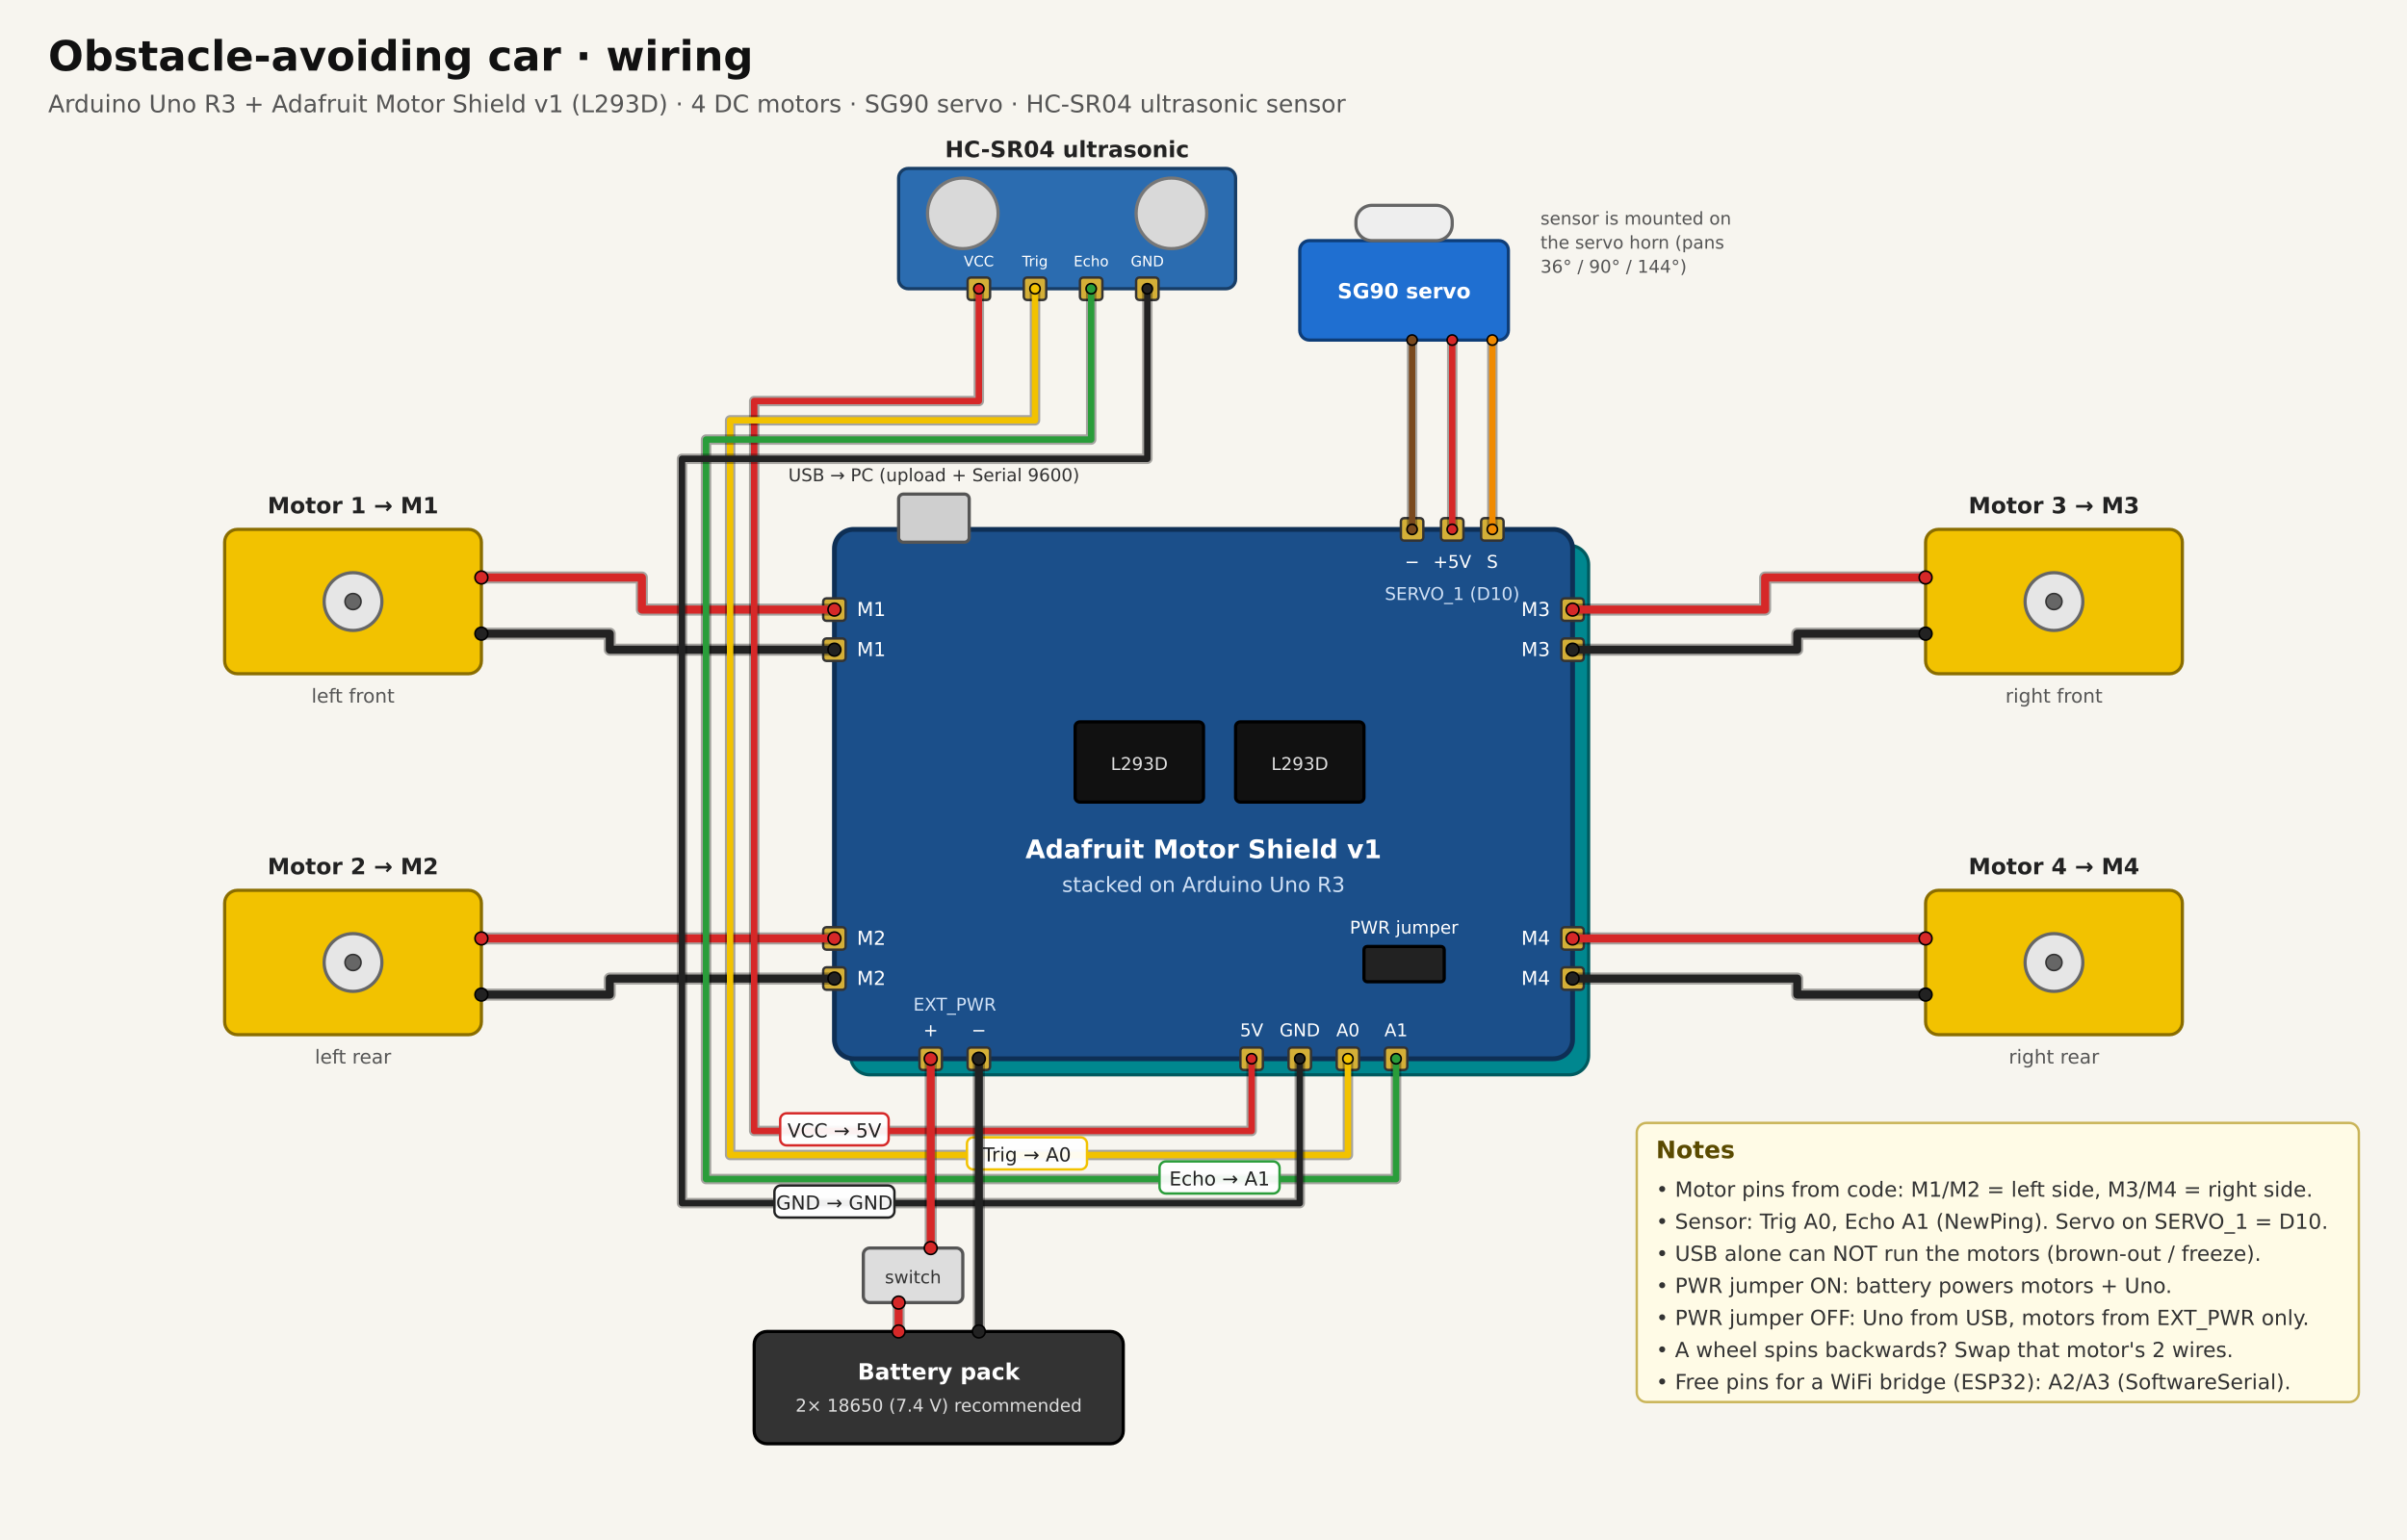
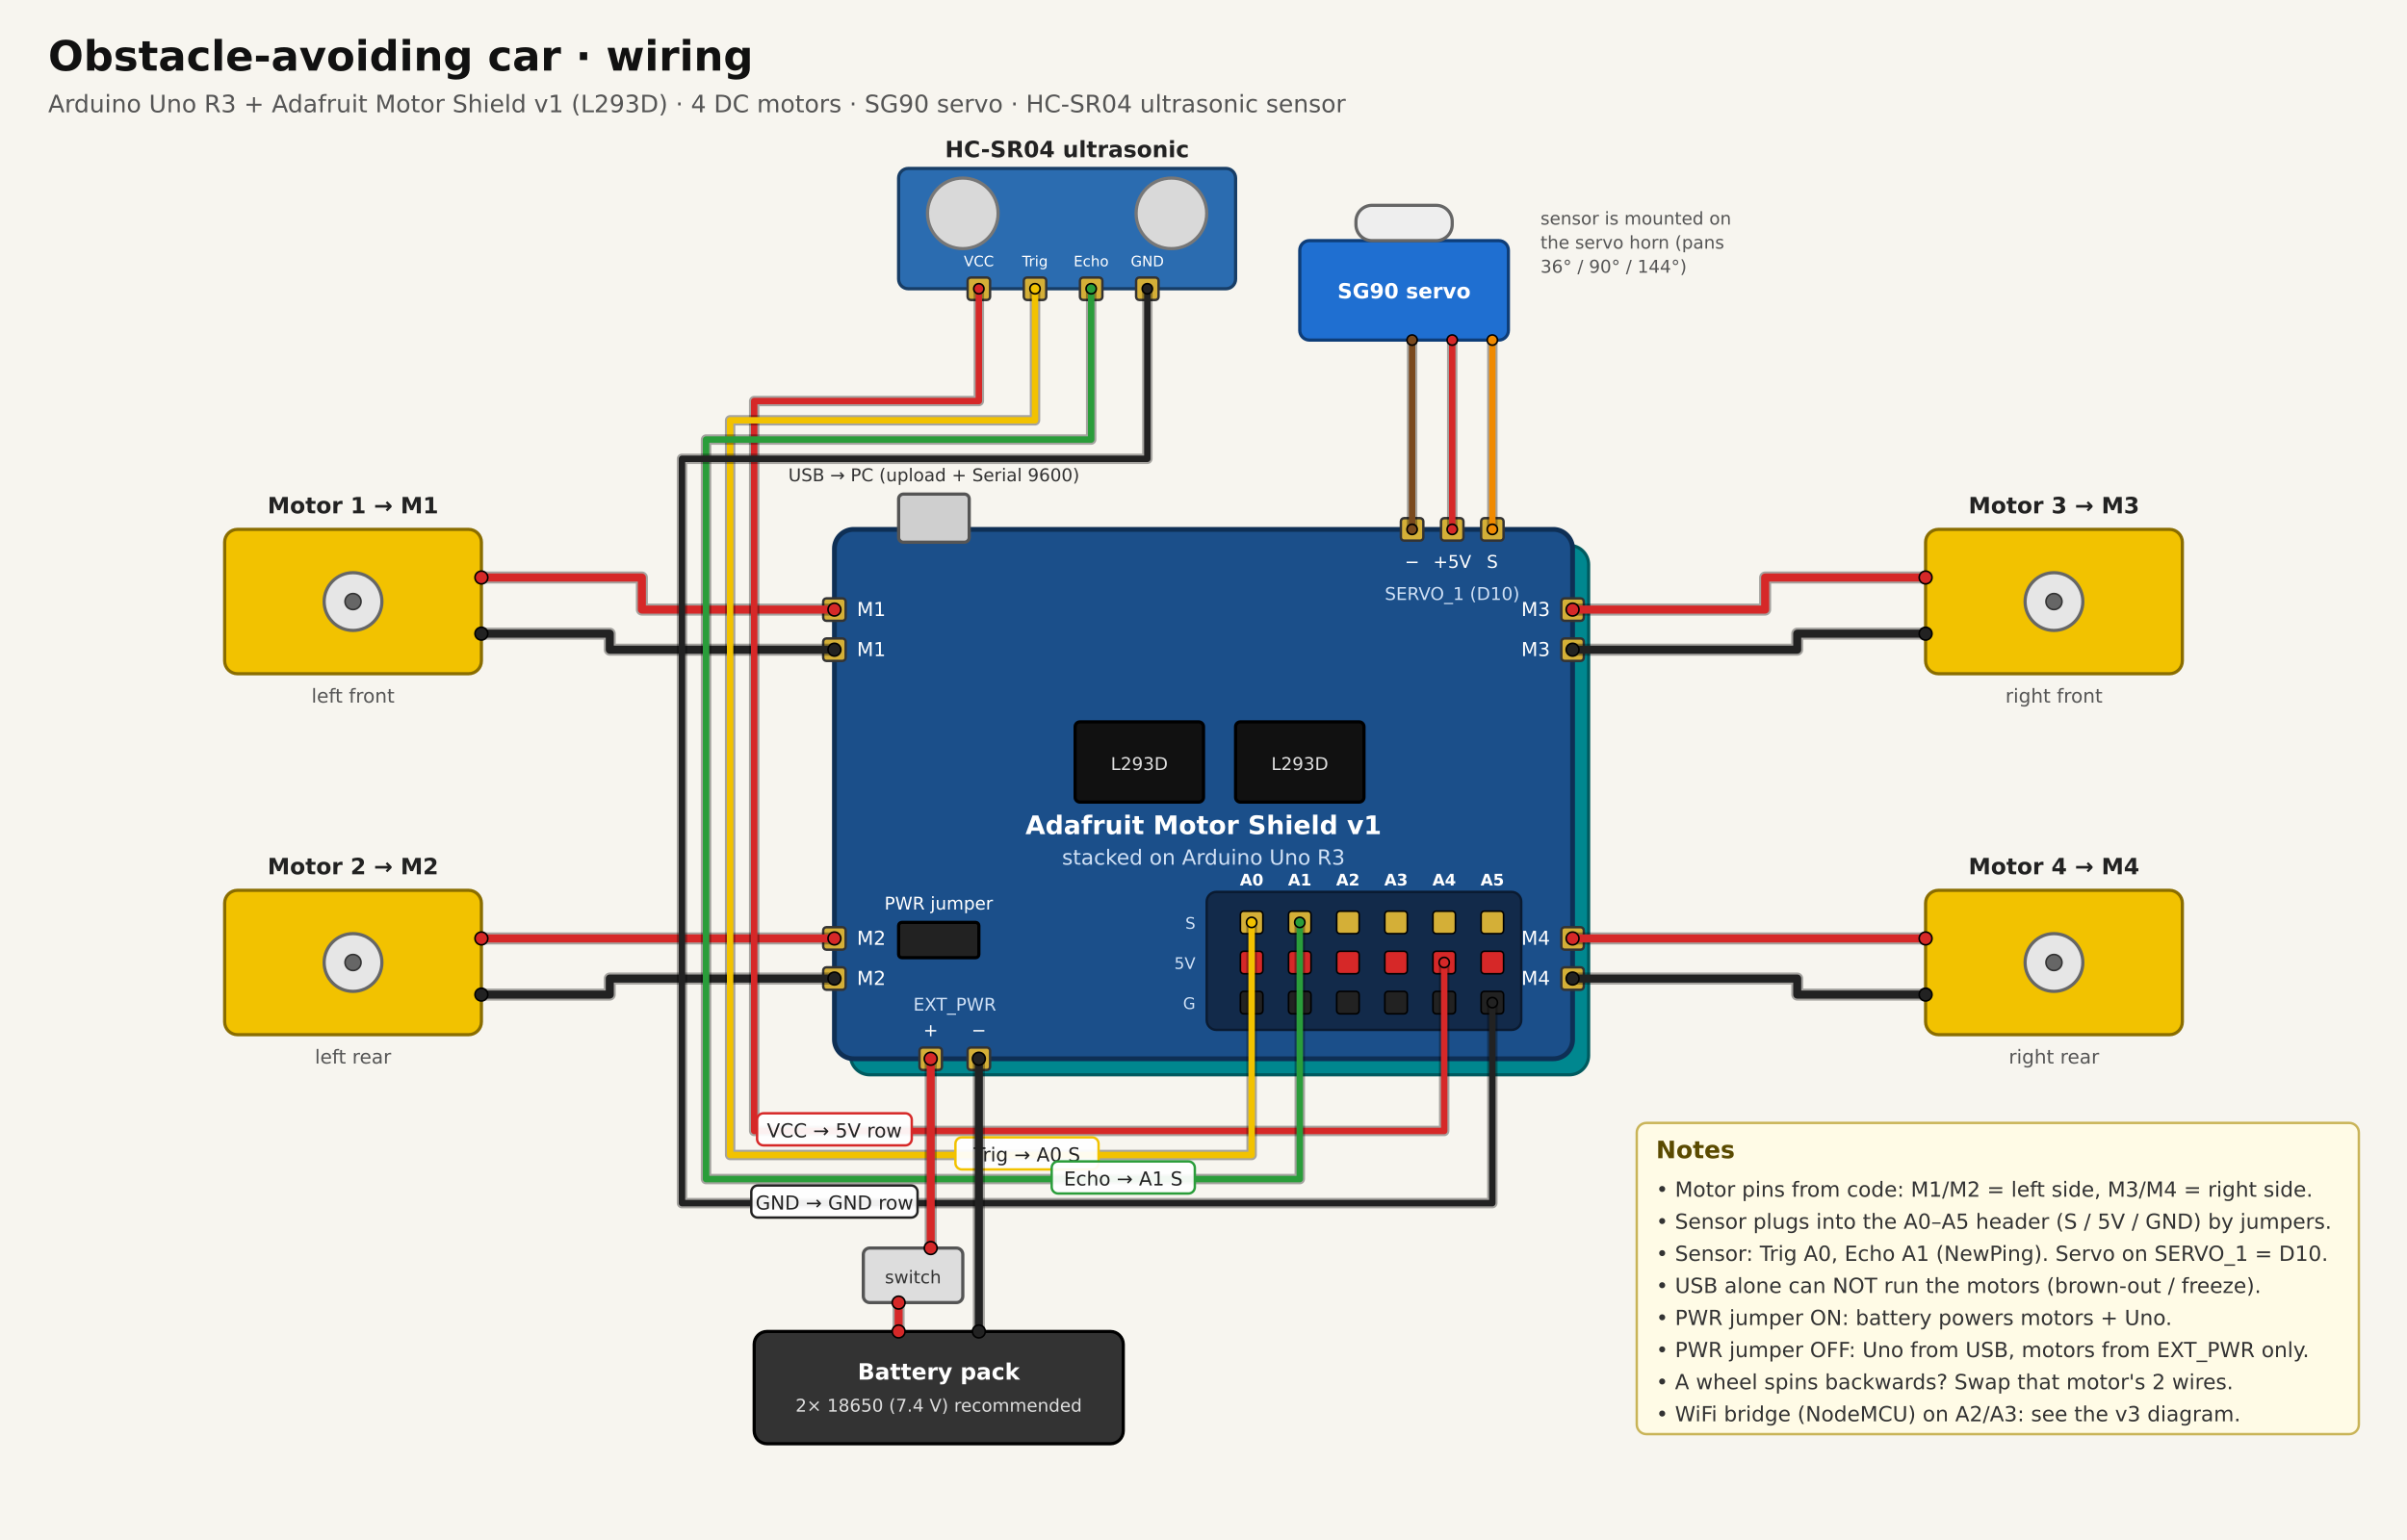
<svg xmlns="http://www.w3.org/2000/svg" width="1500" height="960" viewBox="0 0 1500 960">
  <rect x="0" y="0" width="1500" height="960" fill="#f7f5ef" />
  <text x="30" y="44" font-family="DejaVu Sans, Arial, sans-serif" font-size="26" fill="#111" text-anchor="start" font-weight="bold">Obstacle-avoiding car · wiring</text>
  <text x="30" y="70" font-family="DejaVu Sans, Arial, sans-serif" font-size="15" fill="#555" text-anchor="start" font-weight="normal">Arduino Uno R3 + Adafruit Motor Shield v1 (L293D) · 4 DC motors · SG90 servo · HC-SR04 ultrasonic sensor</text>
  <rect x="530" y="340" width="460" height="330" rx="12" fill="#00878f" stroke="#005a5f" stroke-width="2" />
  <rect x="520" y="330" width="460" height="330" rx="12" fill="#1b4f8a" stroke="#0e2f55" stroke-width="3" />
  <rect x="670" y="450" width="80" height="50" rx="3" fill="#111" stroke="#000" stroke-width="2" />
  <rect x="770" y="450" width="80" height="50" rx="3" fill="#111" stroke="#000" stroke-width="2" />
  <text x="710" y="480" font-family="DejaVu Sans, Arial, sans-serif" font-size="11" fill="#ddd" text-anchor="middle" font-weight="normal">L293D</text>
  <text x="810" y="480" font-family="DejaVu Sans, Arial, sans-serif" font-size="11" fill="#ddd" text-anchor="middle" font-weight="normal">L293D</text>
-   <text x="750.0" y="535" font-family="DejaVu Sans, Arial, sans-serif" font-size="16" fill="#fff" text-anchor="middle" font-weight="bold">Adafruit Motor Shield v1</text>
-   <text x="750.0" y="556" font-family="DejaVu Sans, Arial, sans-serif" font-size="13" fill="#cfe0f5" text-anchor="middle" font-weight="normal">stacked on Arduino Uno R3</text>
-   <rect x="850" y="590" width="50" height="22" rx="2" fill="#222" stroke="#000" stroke-width="2" />
-   <text x="875" y="582" font-family="DejaVu Sans, Arial, sans-serif" font-size="11" fill="#fff" text-anchor="middle" font-weight="normal">PWR jumper</text>
+   <text x="750.0" y="520" font-family="DejaVu Sans, Arial, sans-serif" font-size="16" fill="#fff" text-anchor="middle" font-weight="bold">Adafruit Motor Shield v1</text>
+   <text x="750.0" y="539" font-family="DejaVu Sans, Arial, sans-serif" font-size="13" fill="#cfe0f5" text-anchor="middle" font-weight="normal">stacked on Arduino Uno R3</text>
+   <rect x="560" y="575" width="50" height="22" rx="2" fill="#222" stroke="#000" stroke-width="2" />
+   <text x="585" y="567" font-family="DejaVu Sans, Arial, sans-serif" font-size="11" fill="#fff" text-anchor="middle" font-weight="normal">PWR jumper</text>
  <rect x="560" y="308" width="44" height="30" rx="3" fill="#cfcfcf" stroke="#555" stroke-width="2" />
  <text x="582" y="300" font-family="DejaVu Sans, Arial, sans-serif" font-size="11" fill="#333" text-anchor="middle" font-weight="normal">USB → PC (upload + Serial 9600)</text>
  <rect x="513" y="373" width="14" height="14" rx="2" fill="#d4af37" stroke="#333" stroke-width="1.5" />
  <text x="534" y="384" font-family="DejaVu Sans, Arial, sans-serif" font-size="12" fill="#fff" text-anchor="start" font-weight="normal">M1</text>
  <rect x="513" y="398" width="14" height="14" rx="2" fill="#d4af37" stroke="#333" stroke-width="1.5" />
  <text x="534" y="409" font-family="DejaVu Sans, Arial, sans-serif" font-size="12" fill="#fff" text-anchor="start" font-weight="normal">M1</text>
  <rect x="513" y="578" width="14" height="14" rx="2" fill="#d4af37" stroke="#333" stroke-width="1.5" />
  <text x="534" y="589" font-family="DejaVu Sans, Arial, sans-serif" font-size="12" fill="#fff" text-anchor="start" font-weight="normal">M2</text>
  <rect x="513" y="603" width="14" height="14" rx="2" fill="#d4af37" stroke="#333" stroke-width="1.5" />
  <text x="534" y="614" font-family="DejaVu Sans, Arial, sans-serif" font-size="12" fill="#fff" text-anchor="start" font-weight="normal">M2</text>
  <rect x="973" y="373" width="14" height="14" rx="2" fill="#d4af37" stroke="#333" stroke-width="1.5" />
  <text x="966" y="384" font-family="DejaVu Sans, Arial, sans-serif" font-size="12" fill="#fff" text-anchor="end" font-weight="normal">M3</text>
  <rect x="973" y="398" width="14" height="14" rx="2" fill="#d4af37" stroke="#333" stroke-width="1.5" />
  <text x="966" y="409" font-family="DejaVu Sans, Arial, sans-serif" font-size="12" fill="#fff" text-anchor="end" font-weight="normal">M3</text>
  <rect x="973" y="578" width="14" height="14" rx="2" fill="#d4af37" stroke="#333" stroke-width="1.5" />
  <text x="966" y="589" font-family="DejaVu Sans, Arial, sans-serif" font-size="12" fill="#fff" text-anchor="end" font-weight="normal">M4</text>
  <rect x="973" y="603" width="14" height="14" rx="2" fill="#d4af37" stroke="#333" stroke-width="1.5" />
  <text x="966" y="614" font-family="DejaVu Sans, Arial, sans-serif" font-size="12" fill="#fff" text-anchor="end" font-weight="normal">M4</text>
  <rect x="873" y="323" width="14" height="14" rx="2" fill="#d4af37" stroke="#333" stroke-width="1.5" />
  <text x="880" y="354" font-family="DejaVu Sans, Arial, sans-serif" font-size="11" fill="#fff" text-anchor="middle" font-weight="normal">−</text>
  <rect x="898" y="323" width="14" height="14" rx="2" fill="#d4af37" stroke="#333" stroke-width="1.5" />
  <text x="905" y="354" font-family="DejaVu Sans, Arial, sans-serif" font-size="11" fill="#fff" text-anchor="middle" font-weight="normal">+5V</text>
  <rect x="923" y="323" width="14" height="14" rx="2" fill="#d4af37" stroke="#333" stroke-width="1.5" />
  <text x="930" y="354" font-family="DejaVu Sans, Arial, sans-serif" font-size="11" fill="#fff" text-anchor="middle" font-weight="normal">S</text>
  <text x="905" y="374" font-family="DejaVu Sans, Arial, sans-serif" font-size="11" fill="#cfe0f5" text-anchor="middle" font-weight="normal">SERVO_1 (D10)</text>
-   <rect x="773" y="653" width="14" height="14" rx="2" fill="#d4af37" stroke="#333" stroke-width="1.5" />
-   <text x="780" y="646" font-family="DejaVu Sans, Arial, sans-serif" font-size="11" fill="#fff" text-anchor="middle" font-weight="normal">5V</text>
-   <rect x="803" y="653" width="14" height="14" rx="2" fill="#d4af37" stroke="#333" stroke-width="1.5" />
-   <text x="810" y="646" font-family="DejaVu Sans, Arial, sans-serif" font-size="11" fill="#fff" text-anchor="middle" font-weight="normal">GND</text>
-   <rect x="833" y="653" width="14" height="14" rx="2" fill="#d4af37" stroke="#333" stroke-width="1.5" />
-   <text x="840" y="646" font-family="DejaVu Sans, Arial, sans-serif" font-size="11" fill="#fff" text-anchor="middle" font-weight="normal">A0</text>
-   <rect x="863" y="653" width="14" height="14" rx="2" fill="#d4af37" stroke="#333" stroke-width="1.5" />
-   <text x="870" y="646" font-family="DejaVu Sans, Arial, sans-serif" font-size="11" fill="#fff" text-anchor="middle" font-weight="normal">A1</text>
+   <rect x="752" y="556" width="196" height="86" rx="6" fill="#122a4a" stroke="#0a1a30" stroke-width="1.5" />
+   <text x="850" y="651" font-family="DejaVu Sans, Arial, sans-serif" font-size="1" fill="#222" text-anchor="start" font-weight="normal" />
+   <text x="780" y="552" font-family="DejaVu Sans, Arial, sans-serif" font-size="10" fill="#fff" text-anchor="middle" font-weight="bold">A0</text>
+   <rect x="773" y="568" width="14" height="14" rx="2" fill="#d4af37" stroke="#000" stroke-width="1" />
+   <rect x="773" y="593" width="14" height="14" rx="2" fill="#d62828" stroke="#000" stroke-width="1" />
+   <rect x="773" y="618" width="14" height="14" rx="2" fill="#222" stroke="#000" stroke-width="1" />
+   <text x="810" y="552" font-family="DejaVu Sans, Arial, sans-serif" font-size="10" fill="#fff" text-anchor="middle" font-weight="bold">A1</text>
+   <rect x="803" y="568" width="14" height="14" rx="2" fill="#d4af37" stroke="#000" stroke-width="1" />
+   <rect x="803" y="593" width="14" height="14" rx="2" fill="#d62828" stroke="#000" stroke-width="1" />
+   <rect x="803" y="618" width="14" height="14" rx="2" fill="#222" stroke="#000" stroke-width="1" />
+   <text x="840" y="552" font-family="DejaVu Sans, Arial, sans-serif" font-size="10" fill="#fff" text-anchor="middle" font-weight="bold">A2</text>
+   <rect x="833" y="568" width="14" height="14" rx="2" fill="#d4af37" stroke="#000" stroke-width="1" />
+   <rect x="833" y="593" width="14" height="14" rx="2" fill="#d62828" stroke="#000" stroke-width="1" />
+   <rect x="833" y="618" width="14" height="14" rx="2" fill="#222" stroke="#000" stroke-width="1" />
+   <text x="870" y="552" font-family="DejaVu Sans, Arial, sans-serif" font-size="10" fill="#fff" text-anchor="middle" font-weight="bold">A3</text>
+   <rect x="863" y="568" width="14" height="14" rx="2" fill="#d4af37" stroke="#000" stroke-width="1" />
+   <rect x="863" y="593" width="14" height="14" rx="2" fill="#d62828" stroke="#000" stroke-width="1" />
+   <rect x="863" y="618" width="14" height="14" rx="2" fill="#222" stroke="#000" stroke-width="1" />
+   <text x="900" y="552" font-family="DejaVu Sans, Arial, sans-serif" font-size="10" fill="#fff" text-anchor="middle" font-weight="bold">A4</text>
+   <rect x="893" y="568" width="14" height="14" rx="2" fill="#d4af37" stroke="#000" stroke-width="1" />
+   <rect x="893" y="593" width="14" height="14" rx="2" fill="#d62828" stroke="#000" stroke-width="1" />
+   <rect x="893" y="618" width="14" height="14" rx="2" fill="#222" stroke="#000" stroke-width="1" />
+   <text x="930" y="552" font-family="DejaVu Sans, Arial, sans-serif" font-size="10" fill="#fff" text-anchor="middle" font-weight="bold">A5</text>
+   <rect x="923" y="568" width="14" height="14" rx="2" fill="#d4af37" stroke="#000" stroke-width="1" />
+   <rect x="923" y="593" width="14" height="14" rx="2" fill="#d62828" stroke="#000" stroke-width="1" />
+   <rect x="923" y="618" width="14" height="14" rx="2" fill="#222" stroke="#000" stroke-width="1" />
+   <text x="745" y="579" font-family="DejaVu Sans, Arial, sans-serif" font-size="10" fill="#cfe0f5" text-anchor="end" font-weight="normal">S</text>
+   <text x="745" y="604" font-family="DejaVu Sans, Arial, sans-serif" font-size="10" fill="#cfe0f5" text-anchor="end" font-weight="normal">5V</text>
+   <text x="745" y="629" font-family="DejaVu Sans, Arial, sans-serif" font-size="10" fill="#cfe0f5" text-anchor="end" font-weight="normal">G</text>
  <rect x="573" y="653" width="14" height="14" rx="2" fill="#d4af37" stroke="#333" stroke-width="1.5" />
  <text x="580" y="646" font-family="DejaVu Sans, Arial, sans-serif" font-size="11" fill="#fff" text-anchor="middle" font-weight="normal">+</text>
  <rect x="603" y="653" width="14" height="14" rx="2" fill="#d4af37" stroke="#333" stroke-width="1.5" />
  <text x="610" y="646" font-family="DejaVu Sans, Arial, sans-serif" font-size="11" fill="#fff" text-anchor="middle" font-weight="normal">−</text>
  <text x="595" y="630" font-family="DejaVu Sans, Arial, sans-serif" font-size="11" fill="#cfe0f5" text-anchor="middle" font-weight="normal">EXT_PWR</text>
  <rect x="140" y="330" width="160" height="90" rx="8" fill="#f2c200" stroke="#8a6d00" stroke-width="2" />
  <circle cx="220" cy="375" r="18" fill="#e6e6e6" stroke="#666" stroke-width="2" />
  <circle cx="220" cy="375" r="5" fill="#666" stroke="#333" stroke-width="1" />
  <text x="220" y="320" font-family="DejaVu Sans, Arial, sans-serif" font-size="14" fill="#222" text-anchor="middle" font-weight="bold">Motor 1 → M1</text>
  <text x="220" y="438" font-family="DejaVu Sans, Arial, sans-serif" font-size="12" fill="#555" text-anchor="middle" font-weight="normal">left front</text>
  <rect x="140" y="555" width="160" height="90" rx="8" fill="#f2c200" stroke="#8a6d00" stroke-width="2" />
  <circle cx="220" cy="600" r="18" fill="#e6e6e6" stroke="#666" stroke-width="2" />
  <circle cx="220" cy="600" r="5" fill="#666" stroke="#333" stroke-width="1" />
  <text x="220" y="545" font-family="DejaVu Sans, Arial, sans-serif" font-size="14" fill="#222" text-anchor="middle" font-weight="bold">Motor 2 → M2</text>
  <text x="220" y="663" font-family="DejaVu Sans, Arial, sans-serif" font-size="12" fill="#555" text-anchor="middle" font-weight="normal">left rear</text>
  <rect x="1200" y="330" width="160" height="90" rx="8" fill="#f2c200" stroke="#8a6d00" stroke-width="2" />
  <circle cx="1280" cy="375" r="18" fill="#e6e6e6" stroke="#666" stroke-width="2" />
  <circle cx="1280" cy="375" r="5" fill="#666" stroke="#333" stroke-width="1" />
  <text x="1280" y="320" font-family="DejaVu Sans, Arial, sans-serif" font-size="14" fill="#222" text-anchor="middle" font-weight="bold">Motor 3 → M3</text>
  <text x="1280" y="438" font-family="DejaVu Sans, Arial, sans-serif" font-size="12" fill="#555" text-anchor="middle" font-weight="normal">right front</text>
  <rect x="1200" y="555" width="160" height="90" rx="8" fill="#f2c200" stroke="#8a6d00" stroke-width="2" />
  <circle cx="1280" cy="600" r="18" fill="#e6e6e6" stroke="#666" stroke-width="2" />
  <circle cx="1280" cy="600" r="5" fill="#666" stroke="#333" stroke-width="1" />
  <text x="1280" y="545" font-family="DejaVu Sans, Arial, sans-serif" font-size="14" fill="#222" text-anchor="middle" font-weight="bold">Motor 4 → M4</text>
  <text x="1280" y="663" font-family="DejaVu Sans, Arial, sans-serif" font-size="12" fill="#555" text-anchor="middle" font-weight="normal">right rear</text>
  <rect x="560" y="105" width="210" height="75" rx="6" fill="#2b6cb0" stroke="#173d66" stroke-width="2" />
  <circle cx="600" cy="133" r="22" fill="#d9d9d9" stroke="#777" stroke-width="2" />
  <circle cx="730" cy="133" r="22" fill="#d9d9d9" stroke="#777" stroke-width="2" />
  <text x="665" y="98" font-family="DejaVu Sans, Arial, sans-serif" font-size="14" fill="#222" text-anchor="middle" font-weight="bold">HC-SR04 ultrasonic</text>
  <rect x="603" y="173" width="14" height="14" rx="2" fill="#d4af37" stroke="#333" stroke-width="1.5" />
  <text x="610" y="166" font-family="DejaVu Sans, Arial, sans-serif" font-size="9" fill="#fff" text-anchor="middle" font-weight="normal">VCC</text>
  <rect x="638" y="173" width="14" height="14" rx="2" fill="#d4af37" stroke="#333" stroke-width="1.5" />
  <text x="645" y="166" font-family="DejaVu Sans, Arial, sans-serif" font-size="9" fill="#fff" text-anchor="middle" font-weight="normal">Trig</text>
  <rect x="673" y="173" width="14" height="14" rx="2" fill="#d4af37" stroke="#333" stroke-width="1.5" />
  <text x="680" y="166" font-family="DejaVu Sans, Arial, sans-serif" font-size="9" fill="#fff" text-anchor="middle" font-weight="normal">Echo</text>
  <rect x="708" y="173" width="14" height="14" rx="2" fill="#d4af37" stroke="#333" stroke-width="1.5" />
  <text x="715" y="166" font-family="DejaVu Sans, Arial, sans-serif" font-size="9" fill="#fff" text-anchor="middle" font-weight="normal">GND</text>
  <rect x="810" y="150" width="130" height="62" rx="6" fill="#1f6fd1" stroke="#0e3d78" stroke-width="2" />
  <rect x="845" y="128" width="60" height="22" rx="10" fill="#eee" stroke="#666" stroke-width="2" />
  <text x="875" y="186" font-family="DejaVu Sans, Arial, sans-serif" font-size="13" fill="#fff" text-anchor="middle" font-weight="bold">SG90 servo</text>
  <text x="960" y="140" font-family="DejaVu Sans, Arial, sans-serif" font-size="11" fill="#555" text-anchor="start" font-weight="normal">sensor is mounted on</text>
  <text x="960" y="155" font-family="DejaVu Sans, Arial, sans-serif" font-size="11" fill="#555" text-anchor="start" font-weight="normal">the servo horn (pans</text>
  <text x="960" y="170" font-family="DejaVu Sans, Arial, sans-serif" font-size="11" fill="#555" text-anchor="start" font-weight="normal">36° / 90° / 144°)</text>
  <rect x="470" y="830" width="230" height="70" rx="8" fill="#333" stroke="#000" stroke-width="2" />
  <text x="585" y="860" font-family="DejaVu Sans, Arial, sans-serif" font-size="14" fill="#fff" text-anchor="middle" font-weight="bold">Battery pack</text>
  <text x="585" y="880" font-family="DejaVu Sans, Arial, sans-serif" font-size="11" fill="#ddd" text-anchor="middle" font-weight="normal">2× 18650 (7.4 V) recommended</text>
  <rect x="538" y="778" width="62" height="34" rx="4" fill="#ddd" stroke="#555" stroke-width="2" />
  <text x="569" y="800" font-family="DejaVu Sans, Arial, sans-serif" font-size="11" fill="#333" text-anchor="middle" font-weight="normal">switch</text>
-   <rect x="1020" y="700" width="450" height="174" rx="6" fill="#fffbe6" stroke="#c9b458" stroke-width="1.5" />
+   <rect x="1020" y="700" width="450" height="194" rx="6" fill="#fffbe6" stroke="#c9b458" stroke-width="1.5" />
  <text x="1032" y="722" font-family="DejaVu Sans, Arial, sans-serif" font-size="15" fill="#5a4a00" text-anchor="start" font-weight="bold">Notes</text>
  <text x="1032" y="746" font-family="DejaVu Sans, Arial, sans-serif" font-size="13" fill="#333" text-anchor="start" font-weight="normal">• Motor pins from code: M1/M2 = left side, M3/M4 = right side.</text>
-   <text x="1032" y="766" font-family="DejaVu Sans, Arial, sans-serif" font-size="13" fill="#333" text-anchor="start" font-weight="normal">• Sensor: Trig A0, Echo A1 (NewPing). Servo on SERVO_1 = D10.</text>
-   <text x="1032" y="786" font-family="DejaVu Sans, Arial, sans-serif" font-size="13" fill="#333" text-anchor="start" font-weight="normal">• USB alone can NOT run the motors (brown-out / freeze).</text>
-   <text x="1032" y="806" font-family="DejaVu Sans, Arial, sans-serif" font-size="13" fill="#333" text-anchor="start" font-weight="normal">• PWR jumper ON: battery powers motors + Uno.</text>
-   <text x="1032" y="826" font-family="DejaVu Sans, Arial, sans-serif" font-size="13" fill="#333" text-anchor="start" font-weight="normal">• PWR jumper OFF: Uno from USB, motors from EXT_PWR only.</text>
-   <text x="1032" y="846" font-family="DejaVu Sans, Arial, sans-serif" font-size="13" fill="#333" text-anchor="start" font-weight="normal">• A wheel spins backwards? Swap that motor's 2 wires.</text>
-   <text x="1032" y="866" font-family="DejaVu Sans, Arial, sans-serif" font-size="13" fill="#333" text-anchor="start" font-weight="normal">• Free pins for a WiFi bridge (ESP32): A2/A3 (SoftwareSerial).</text>
+   <text x="1032" y="766" font-family="DejaVu Sans, Arial, sans-serif" font-size="13" fill="#333" text-anchor="start" font-weight="normal">• Sensor plugs into the A0–A5 header (S / 5V / GND) by jumpers.</text>
+   <text x="1032" y="786" font-family="DejaVu Sans, Arial, sans-serif" font-size="13" fill="#333" text-anchor="start" font-weight="normal">• Sensor: Trig A0, Echo A1 (NewPing). Servo on SERVO_1 = D10.</text>
+   <text x="1032" y="806" font-family="DejaVu Sans, Arial, sans-serif" font-size="13" fill="#333" text-anchor="start" font-weight="normal">• USB alone can NOT run the motors (brown-out / freeze).</text>
+   <text x="1032" y="826" font-family="DejaVu Sans, Arial, sans-serif" font-size="13" fill="#333" text-anchor="start" font-weight="normal">• PWR jumper ON: battery powers motors + Uno.</text>
+   <text x="1032" y="846" font-family="DejaVu Sans, Arial, sans-serif" font-size="13" fill="#333" text-anchor="start" font-weight="normal">• PWR jumper OFF: Uno from USB, motors from EXT_PWR only.</text>
+   <text x="1032" y="866" font-family="DejaVu Sans, Arial, sans-serif" font-size="13" fill="#333" text-anchor="start" font-weight="normal">• A wheel spins backwards? Swap that motor's 2 wires.</text>
+   <text x="1032" y="886" font-family="DejaVu Sans, Arial, sans-serif" font-size="13" fill="#333" text-anchor="start" font-weight="normal">• WiFi bridge (NodeMCU) on A2/A3: see the v3 diagram.</text>
  <polyline points="300,360 400,360 400,380 520,380" fill="none" stroke="#00000055" stroke-width="7.5" stroke-linejoin="round" stroke-linecap="round" />
  <polyline points="300,360 400,360 400,380 520,380" fill="none" stroke="#d62828" stroke-width="5" stroke-linejoin="round" stroke-linecap="round" />
  <circle cx="300" cy="360" r="4.0" fill="#d62828" stroke="#000" stroke-width="1" />
  <circle cx="520" cy="380" r="4.0" fill="#d62828" stroke="#000" stroke-width="1" />
  <polyline points="300,395 380,395 380,405 520,405" fill="none" stroke="#00000055" stroke-width="7.5" stroke-linejoin="round" stroke-linecap="round" />
  <polyline points="300,395 380,395 380,405 520,405" fill="none" stroke="#222222" stroke-width="5" stroke-linejoin="round" stroke-linecap="round" />
  <circle cx="300" cy="395" r="4.0" fill="#222222" stroke="#000" stroke-width="1" />
  <circle cx="520" cy="405" r="4.0" fill="#222222" stroke="#000" stroke-width="1" />
  <polyline points="300,585 520,585" fill="none" stroke="#00000055" stroke-width="7.5" stroke-linejoin="round" stroke-linecap="round" />
  <polyline points="300,585 520,585" fill="none" stroke="#d62828" stroke-width="5" stroke-linejoin="round" stroke-linecap="round" />
  <circle cx="300" cy="585" r="4.0" fill="#d62828" stroke="#000" stroke-width="1" />
  <circle cx="520" cy="585" r="4.0" fill="#d62828" stroke="#000" stroke-width="1" />
  <polyline points="300,620 380,620 380,610 520,610" fill="none" stroke="#00000055" stroke-width="7.5" stroke-linejoin="round" stroke-linecap="round" />
  <polyline points="300,620 380,620 380,610 520,610" fill="none" stroke="#222222" stroke-width="5" stroke-linejoin="round" stroke-linecap="round" />
  <circle cx="300" cy="620" r="4.0" fill="#222222" stroke="#000" stroke-width="1" />
  <circle cx="520" cy="610" r="4.0" fill="#222222" stroke="#000" stroke-width="1" />
  <polyline points="1200,360 1100,360 1100,380 980,380" fill="none" stroke="#00000055" stroke-width="7.5" stroke-linejoin="round" stroke-linecap="round" />
  <polyline points="1200,360 1100,360 1100,380 980,380" fill="none" stroke="#d62828" stroke-width="5" stroke-linejoin="round" stroke-linecap="round" />
  <circle cx="1200" cy="360" r="4.0" fill="#d62828" stroke="#000" stroke-width="1" />
  <circle cx="980" cy="380" r="4.0" fill="#d62828" stroke="#000" stroke-width="1" />
  <polyline points="1200,395 1120,395 1120,405 980,405" fill="none" stroke="#00000055" stroke-width="7.5" stroke-linejoin="round" stroke-linecap="round" />
  <polyline points="1200,395 1120,395 1120,405 980,405" fill="none" stroke="#222222" stroke-width="5" stroke-linejoin="round" stroke-linecap="round" />
  <circle cx="1200" cy="395" r="4.0" fill="#222222" stroke="#000" stroke-width="1" />
  <circle cx="980" cy="405" r="4.0" fill="#222222" stroke="#000" stroke-width="1" />
  <polyline points="1200,585 980,585" fill="none" stroke="#00000055" stroke-width="7.5" stroke-linejoin="round" stroke-linecap="round" />
  <polyline points="1200,585 980,585" fill="none" stroke="#d62828" stroke-width="5" stroke-linejoin="round" stroke-linecap="round" />
  <circle cx="1200" cy="585" r="4.0" fill="#d62828" stroke="#000" stroke-width="1" />
  <circle cx="980" cy="585" r="4.0" fill="#d62828" stroke="#000" stroke-width="1" />
  <polyline points="1200,620 1120,620 1120,610 980,610" fill="none" stroke="#00000055" stroke-width="7.5" stroke-linejoin="round" stroke-linecap="round" />
  <polyline points="1200,620 1120,620 1120,610 980,610" fill="none" stroke="#222222" stroke-width="5" stroke-linejoin="round" stroke-linecap="round" />
  <circle cx="1200" cy="620" r="4.0" fill="#222222" stroke="#000" stroke-width="1" />
  <circle cx="980" cy="610" r="4.0" fill="#222222" stroke="#000" stroke-width="1" />
  <polyline points="880,212 880,330" fill="none" stroke="#00000055" stroke-width="6.5" stroke-linejoin="round" stroke-linecap="round" />
  <polyline points="880,212 880,330" fill="none" stroke="#7a4a1e" stroke-width="4" stroke-linejoin="round" stroke-linecap="round" />
  <circle cx="880" cy="212" r="3.2" fill="#7a4a1e" stroke="#000" stroke-width="1" />
  <circle cx="880" cy="330" r="3.2" fill="#7a4a1e" stroke="#000" stroke-width="1" />
  <polyline points="905,212 905,330" fill="none" stroke="#00000055" stroke-width="6.5" stroke-linejoin="round" stroke-linecap="round" />
  <polyline points="905,212 905,330" fill="none" stroke="#d62828" stroke-width="4" stroke-linejoin="round" stroke-linecap="round" />
  <circle cx="905" cy="212" r="3.2" fill="#d62828" stroke="#000" stroke-width="1" />
  <circle cx="905" cy="330" r="3.2" fill="#d62828" stroke="#000" stroke-width="1" />
  <polyline points="930,212 930,330" fill="none" stroke="#00000055" stroke-width="6.5" stroke-linejoin="round" stroke-linecap="round" />
  <polyline points="930,212 930,330" fill="none" stroke="#f08a00" stroke-width="4" stroke-linejoin="round" stroke-linecap="round" />
  <circle cx="930" cy="212" r="3.2" fill="#f08a00" stroke="#000" stroke-width="1" />
  <circle cx="930" cy="330" r="3.2" fill="#f08a00" stroke="#000" stroke-width="1" />
-   <polyline points="610,180 610,250 470,250 470,705 780,705 780,660" fill="none" stroke="#00000055" stroke-width="6.5" stroke-linejoin="round" stroke-linecap="round" />
-   <polyline points="610,180 610,250 470,250 470,705 780,705 780,660" fill="none" stroke="#d62828" stroke-width="4" stroke-linejoin="round" stroke-linecap="round" />
+   <polyline points="610,180 610,250 470,250 470,705 900,705 900,600" fill="none" stroke="#00000055" stroke-width="6.5" stroke-linejoin="round" stroke-linecap="round" />
+   <polyline points="610,180 610,250 470,250 470,705 900,705 900,600" fill="none" stroke="#d62828" stroke-width="4" stroke-linejoin="round" stroke-linecap="round" />
  <circle cx="610" cy="180" r="3.2" fill="#d62828" stroke="#000" stroke-width="1" />
-   <circle cx="780" cy="660" r="3.2" fill="#d62828" stroke="#000" stroke-width="1" />
-   <rect x="486.2" y="694" width="67.6" height="20" rx="4" fill="#ffffffee" stroke="#d62828" stroke-width="1.5" />
-   <text x="520" y="709" font-family="DejaVu Sans, Arial, sans-serif" font-size="12" fill="#222" text-anchor="middle">VCC → 5V</text>
-   <polyline points="645,180 645,262 455,262 455,720 840,720 840,660" fill="none" stroke="#00000055" stroke-width="6.5" stroke-linejoin="round" stroke-linecap="round" />
-   <polyline points="645,180 645,262 455,262 455,720 840,720 840,660" fill="none" stroke="#f2c200" stroke-width="4" stroke-linejoin="round" stroke-linecap="round" />
+   <circle cx="900" cy="600" r="3.2" fill="#d62828" stroke="#000" stroke-width="1" />
+   <rect x="471.8" y="694" width="96.4" height="20" rx="4" fill="#ffffffee" stroke="#d62828" stroke-width="1.5" />
+   <text x="520" y="709" font-family="DejaVu Sans, Arial, sans-serif" font-size="12" fill="#222" text-anchor="middle">VCC → 5V row</text>
+   <polyline points="645,180 645,262 455,262 455,720 780,720 780,575" fill="none" stroke="#00000055" stroke-width="6.5" stroke-linejoin="round" stroke-linecap="round" />
+   <polyline points="645,180 645,262 455,262 455,720 780,720 780,575" fill="none" stroke="#f2c200" stroke-width="4" stroke-linejoin="round" stroke-linecap="round" />
  <circle cx="645" cy="180" r="3.2" fill="#f2c200" stroke="#000" stroke-width="1" />
-   <circle cx="840" cy="660" r="3.2" fill="#f2c200" stroke="#000" stroke-width="1" />
-   <rect x="602.6" y="709" width="74.8" height="20" rx="4" fill="#ffffffee" stroke="#f2c200" stroke-width="1.5" />
-   <text x="640" y="724" font-family="DejaVu Sans, Arial, sans-serif" font-size="12" fill="#222" text-anchor="middle">Trig → A0</text>
-   <polyline points="680,180 680,274 440,274 440,735 870,735 870,660" fill="none" stroke="#00000055" stroke-width="6.5" stroke-linejoin="round" stroke-linecap="round" />
-   <polyline points="680,180 680,274 440,274 440,735 870,735 870,660" fill="none" stroke="#2a9d3a" stroke-width="4" stroke-linejoin="round" stroke-linecap="round" />
+   <circle cx="780" cy="575" r="3.2" fill="#f2c200" stroke="#000" stroke-width="1" />
+   <rect x="595.4" y="709" width="89.2" height="20" rx="4" fill="#ffffffee" stroke="#f2c200" stroke-width="1.5" />
+   <text x="640" y="724" font-family="DejaVu Sans, Arial, sans-serif" font-size="12" fill="#222" text-anchor="middle">Trig → A0 S</text>
+   <polyline points="680,180 680,274 440,274 440,735 810,735 810,575" fill="none" stroke="#00000055" stroke-width="6.5" stroke-linejoin="round" stroke-linecap="round" />
+   <polyline points="680,180 680,274 440,274 440,735 810,735 810,575" fill="none" stroke="#2a9d3a" stroke-width="4" stroke-linejoin="round" stroke-linecap="round" />
  <circle cx="680" cy="180" r="3.2" fill="#2a9d3a" stroke="#000" stroke-width="1" />
-   <circle cx="870" cy="660" r="3.2" fill="#2a9d3a" stroke="#000" stroke-width="1" />
-   <rect x="722.6" y="724" width="74.8" height="20" rx="4" fill="#ffffffee" stroke="#2a9d3a" stroke-width="1.5" />
-   <text x="760" y="739" font-family="DejaVu Sans, Arial, sans-serif" font-size="12" fill="#222" text-anchor="middle">Echo → A1</text>
-   <polyline points="715,180 715,286 425,286 425,750 810,750 810,660" fill="none" stroke="#00000055" stroke-width="6.5" stroke-linejoin="round" stroke-linecap="round" />
-   <polyline points="715,180 715,286 425,286 425,750 810,750 810,660" fill="none" stroke="#222222" stroke-width="4" stroke-linejoin="round" stroke-linecap="round" />
+   <circle cx="810" cy="575" r="3.2" fill="#2a9d3a" stroke="#000" stroke-width="1" />
+   <rect x="655.4" y="724" width="89.2" height="20" rx="4" fill="#ffffffee" stroke="#2a9d3a" stroke-width="1.5" />
+   <text x="700" y="739" font-family="DejaVu Sans, Arial, sans-serif" font-size="12" fill="#222" text-anchor="middle">Echo → A1 S</text>
+   <polyline points="715,180 715,286 425,286 425,750 930,750 930,625" fill="none" stroke="#00000055" stroke-width="6.5" stroke-linejoin="round" stroke-linecap="round" />
+   <polyline points="715,180 715,286 425,286 425,750 930,750 930,625" fill="none" stroke="#222222" stroke-width="4" stroke-linejoin="round" stroke-linecap="round" />
  <circle cx="715" cy="180" r="3.2" fill="#222222" stroke="#000" stroke-width="1" />
-   <circle cx="810" cy="660" r="3.2" fill="#222222" stroke="#000" stroke-width="1" />
-   <rect x="482.6" y="739" width="74.8" height="20" rx="4" fill="#ffffffee" stroke="#222222" stroke-width="1.5" />
-   <text x="520" y="754" font-family="DejaVu Sans, Arial, sans-serif" font-size="12" fill="#222" text-anchor="middle">GND → GND</text>
+   <circle cx="930" cy="625" r="3.2" fill="#222222" stroke="#000" stroke-width="1" />
+   <rect x="468.2" y="739" width="103.6" height="20" rx="4" fill="#ffffffee" stroke="#222222" stroke-width="1.5" />
+   <text x="520" y="754" font-family="DejaVu Sans, Arial, sans-serif" font-size="12" fill="#222" text-anchor="middle">GND → GND row</text>
  <polyline points="560,830 560,812" fill="none" stroke="#00000055" stroke-width="7.5" stroke-linejoin="round" stroke-linecap="round" />
  <polyline points="560,830 560,812" fill="none" stroke="#d62828" stroke-width="5" stroke-linejoin="round" stroke-linecap="round" />
  <circle cx="560" cy="830" r="4.0" fill="#d62828" stroke="#000" stroke-width="1" />
  <circle cx="560" cy="812" r="4.0" fill="#d62828" stroke="#000" stroke-width="1" />
  <polyline points="580,778 580,660" fill="none" stroke="#00000055" stroke-width="7.5" stroke-linejoin="round" stroke-linecap="round" />
  <polyline points="580,778 580,660" fill="none" stroke="#d62828" stroke-width="5" stroke-linejoin="round" stroke-linecap="round" />
  <circle cx="580" cy="778" r="4.0" fill="#d62828" stroke="#000" stroke-width="1" />
  <circle cx="580" cy="660" r="4.0" fill="#d62828" stroke="#000" stroke-width="1" />
  <polyline points="610,830 610,660" fill="none" stroke="#00000055" stroke-width="7.5" stroke-linejoin="round" stroke-linecap="round" />
  <polyline points="610,830 610,660" fill="none" stroke="#222222" stroke-width="5" stroke-linejoin="round" stroke-linecap="round" />
  <circle cx="610" cy="830" r="4.0" fill="#222222" stroke="#000" stroke-width="1" />
  <circle cx="610" cy="660" r="4.0" fill="#222222" stroke="#000" stroke-width="1" />
</svg>
